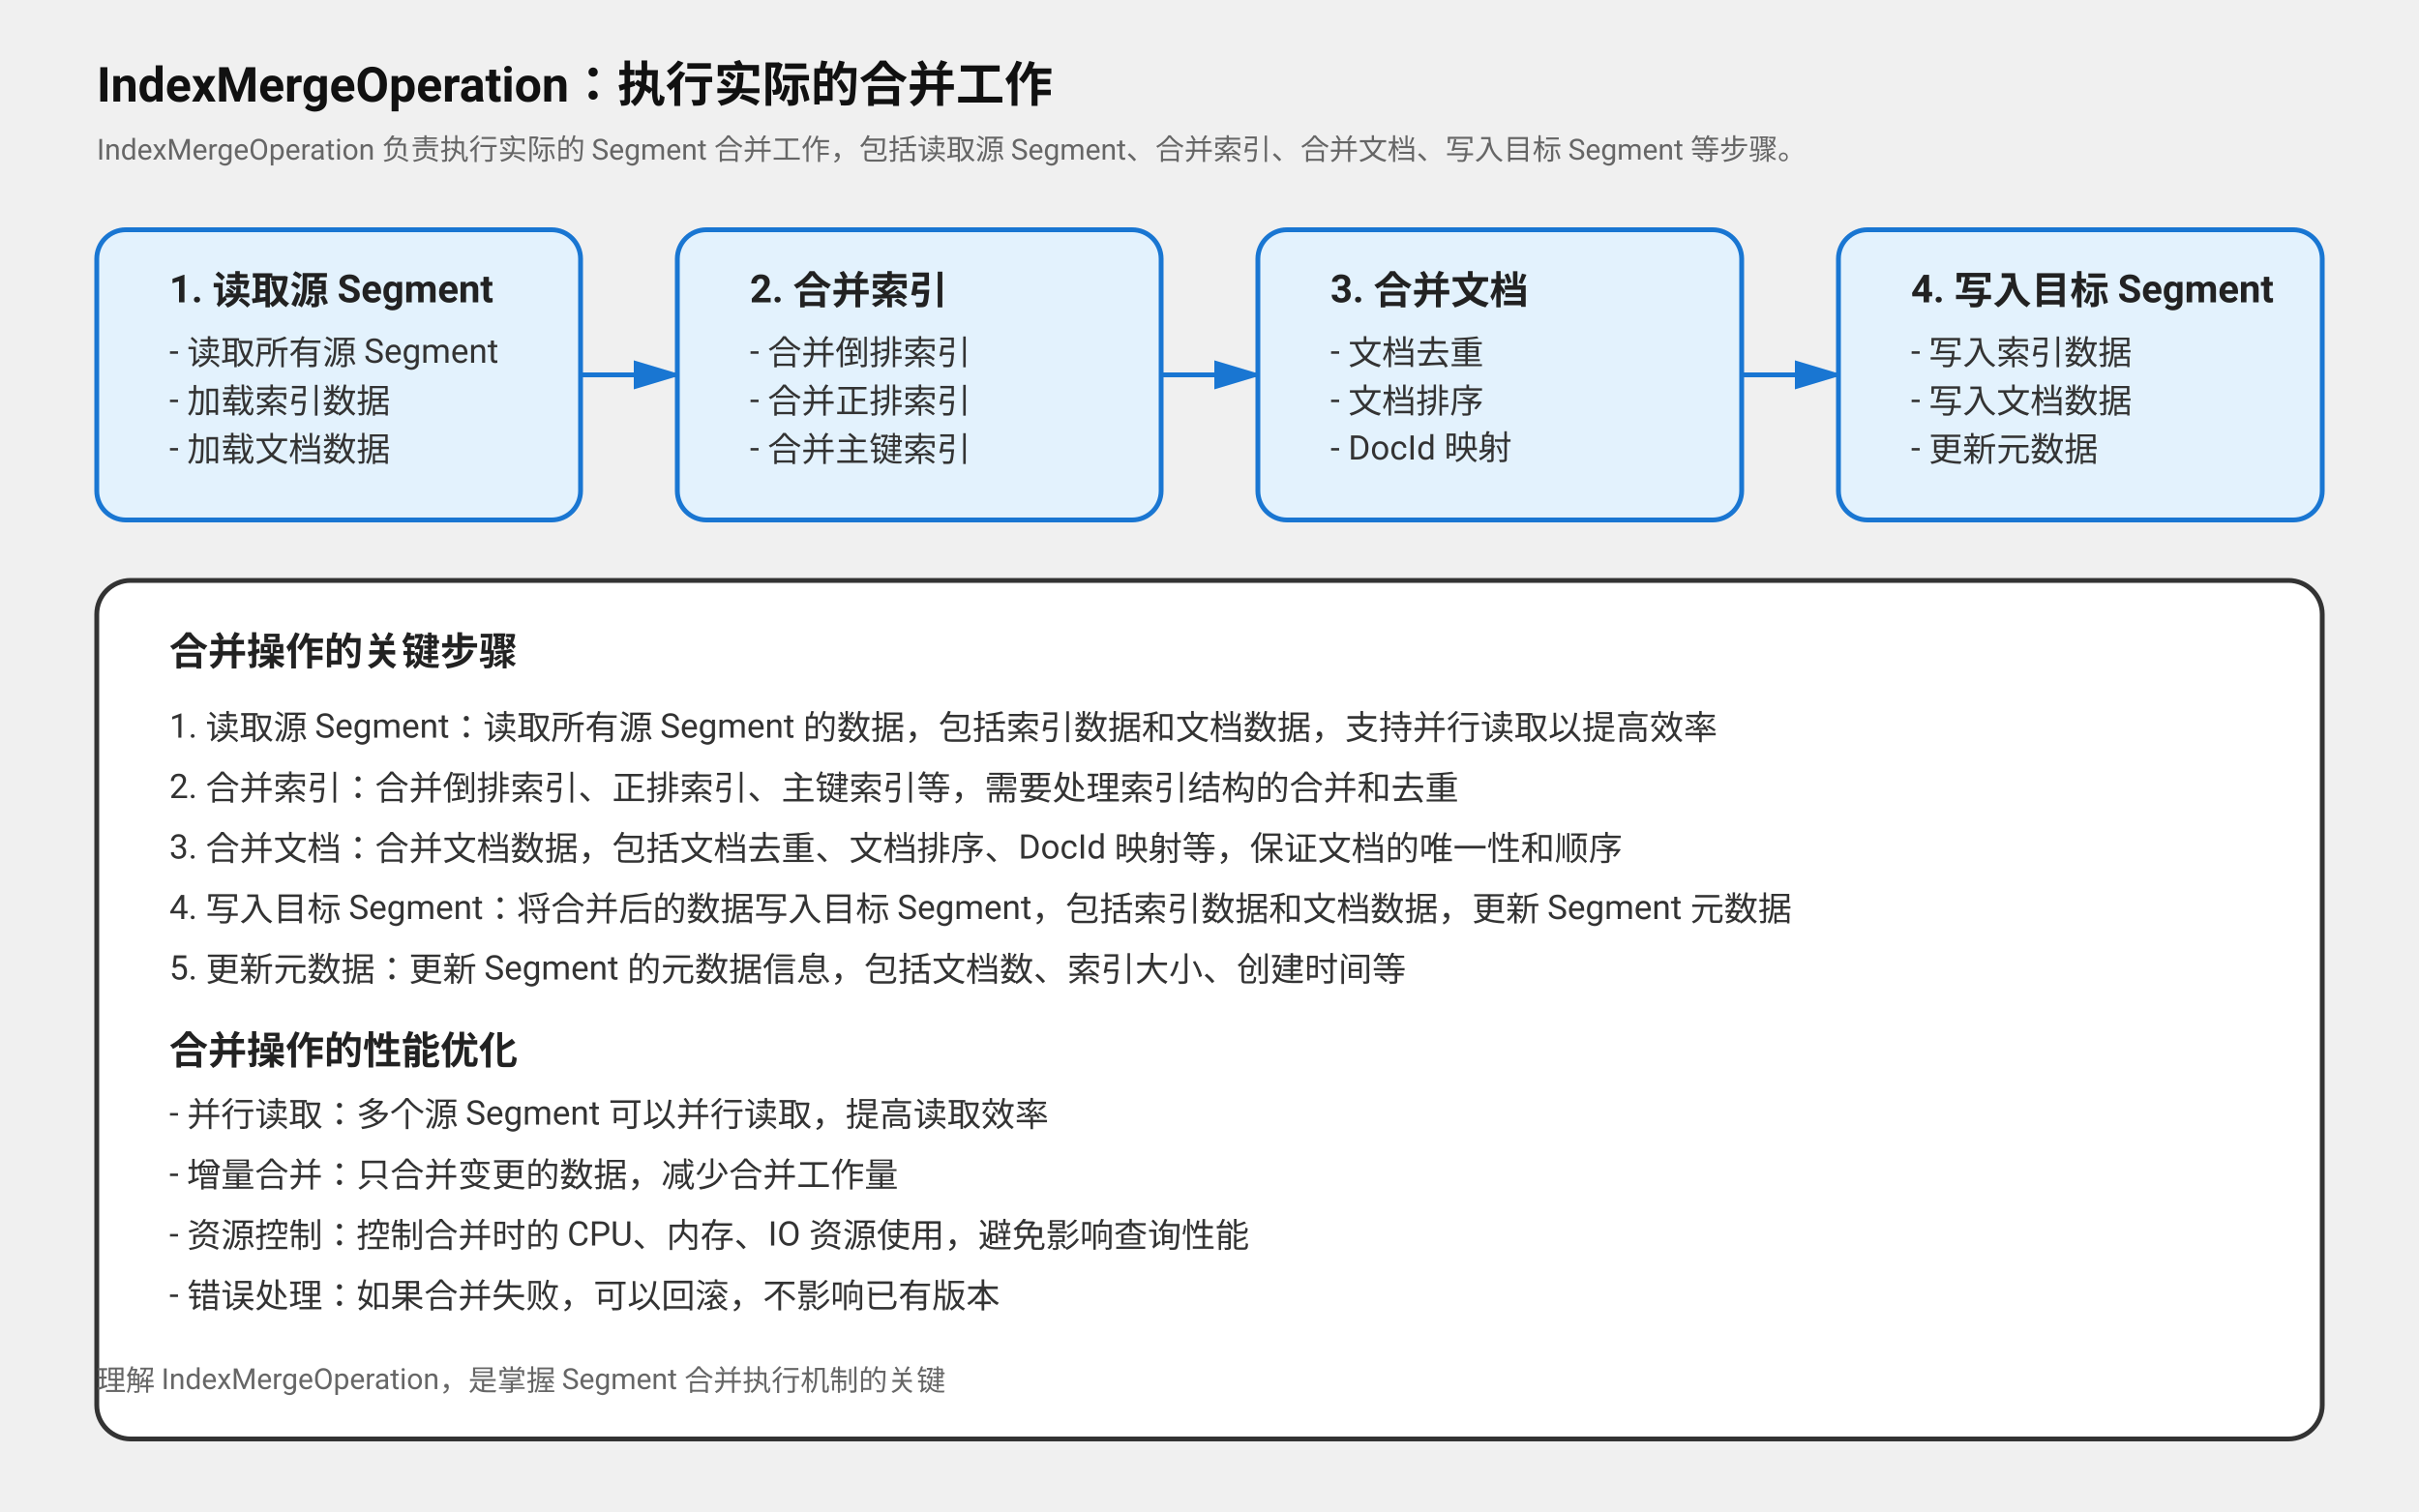
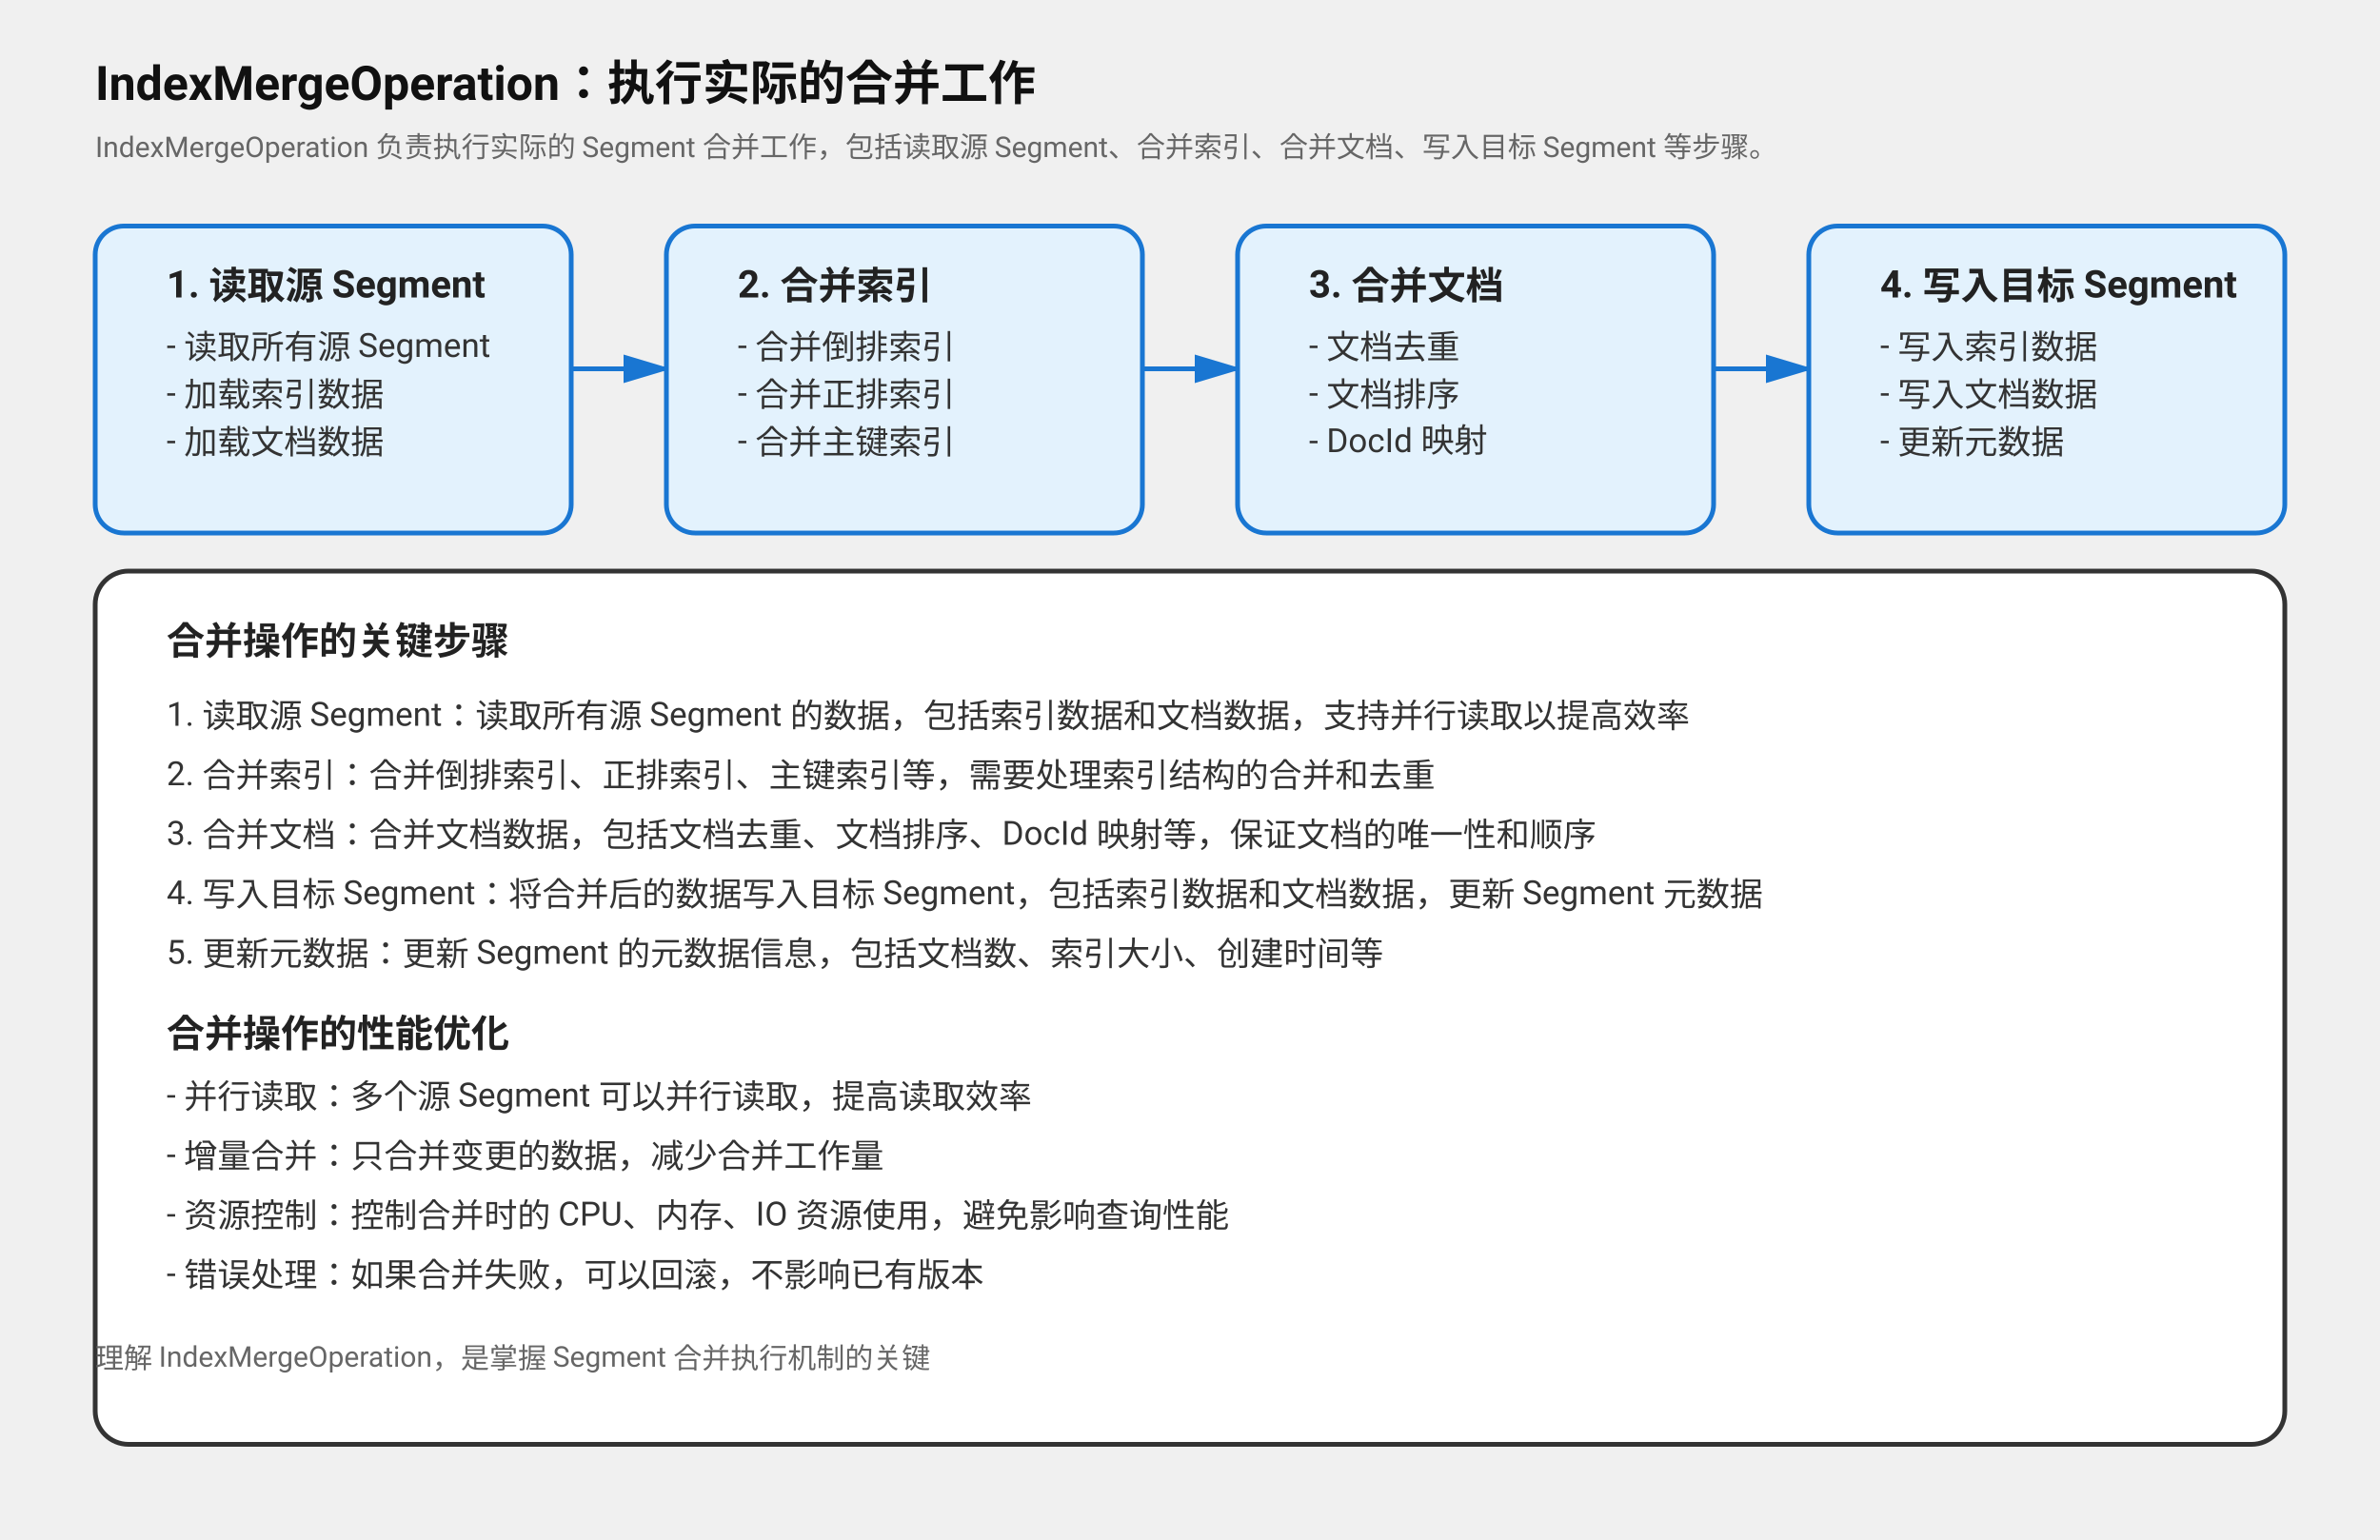
- <svg xmlns="http://www.w3.org/2000/svg" viewBox="0 0 1000 625.0">
+ <svg xmlns="http://www.w3.org/2000/svg" viewBox="0 0 1000.0 647.0">
  <defs>
    <style>
      .box{fill:#fff;stroke:#333;stroke-width:2;rx:14}
      .title{font:700 20px -apple-system,BlinkMacSystemFont,"Segoe UI",Roboto,Arial;fill:#111}
      .h{font:600 16px -apple-system,BlinkMacSystemFont,"Segoe UI",Roboto,Arial;fill:#222}
      .t{font:14px -apple-system,BlinkMacSystemFont,"Segoe UI",Roboto,Arial;fill:#333}
      .muted{font:12px -apple-system,BlinkMacSystemFont,"Segoe UI",Roboto,Arial;fill:#666}
      .step{fill:#e3f2fd;stroke:#1976d2;stroke-width:2;rx:12}
      .arrow{stroke:#1976d2;stroke-width:2;fill:none;marker-end:url(#arrowhead)}
    </style>
    <marker id="arrowhead" markerWidth="10" markerHeight="10" refX="9" refY="3" orient="auto">
      <polygon points="0 0, 10 3, 0 6" fill="#1976d2" />
    </marker>
  </defs>
  <text class="title" x="40" y="42">IndexMergeOperation：执行实际的合并工作</text>
  <text class="muted" x="40" y="66">IndexMergeOperation 负责执行实际的 Segment 合并工作，包括读取源 Segment、合并索引、合并文档、写入目标 Segment 等步骤。</text>
-   <rect class="step" x="40" y="95" width="200" height="120" />
+   <rect class="step" x="40" y="95" width="200" height="129.0" />
  <text class="h" x="70" y="125">1. 读取源 Segment</text>
  <text class="t" x="70" y="150">- 读取所有源 Segment</text>
  <text class="t" x="70" y="170">- 加载索引数据</text>
  <text class="t" x="70" y="190">- 加载文档数据</text>
  <line class="arrow" x1="240" y1="155" x2="280" y2="155" />
-   <rect class="step" x="280" y="95" width="200" height="120" />
+   <rect class="step" x="280" y="95" width="200" height="129.0" />
  <text class="h" x="310" y="125">2. 合并索引</text>
  <text class="t" x="310" y="150">- 合并倒排索引</text>
  <text class="t" x="310" y="170">- 合并正排索引</text>
  <text class="t" x="310" y="190">- 合并主键索引</text>
  <line class="arrow" x1="480" y1="155" x2="520" y2="155" />
-   <rect class="step" x="520" y="95" width="200" height="120" />
+   <rect class="step" x="520" y="95" width="200" height="129.0" />
  <text class="h" x="550" y="125">3. 合并文档</text>
  <text class="t" x="550" y="150">- 文档去重</text>
  <text class="t" x="550" y="170">- 文档排序</text>
  <text class="t" x="550" y="190">- DocId 映射</text>
  <line class="arrow" x1="720" y1="155" x2="760" y2="155" />
-   <rect class="step" x="760" y="95" width="200" height="120" />
+   <rect class="step" x="760" y="95" width="200" height="129.0" />
  <text class="h" x="790" y="125">4. 写入目标 Segment</text>
  <text class="t" x="790" y="150">- 写入索引数据</text>
  <text class="t" x="790" y="170">- 写入文档数据</text>
  <text class="t" x="790" y="190">- 更新元数据</text>
-   <rect class="box" x="40" y="240" width="920" height="355.0" />
+   <rect class="box" x="40" y="240" width="920" height="367.0" />
  <text class="h" x="70" y="275">合并操作的关键步骤</text>
  <text class="t" x="70" y="305">1. 读取源 Segment：读取所有源 Segment 的数据，包括索引数据和文档数据，支持并行读取以提高效率</text>
  <text class="t" x="70" y="330">2. 合并索引：合并倒排索引、正排索引、主键索引等，需要处理索引结构的合并和去重</text>
  <text class="t" x="70" y="355">3. 合并文档：合并文档数据，包括文档去重、文档排序、DocId 映射等，保证文档的唯一性和顺序</text>
  <text class="t" x="70" y="380">4. 写入目标 Segment：将合并后的数据写入目标 Segment，包括索引数据和文档数据，更新 Segment 元数据</text>
  <text class="t" x="70" y="405">5. 更新元数据：更新 Segment 的元数据信息，包括文档数、索引大小、创建时间等</text>
  <text class="h" x="70" y="440">合并操作的性能优化</text>
  <text class="t" x="70" y="465">- 并行读取：多个源 Segment 可以并行读取，提高读取效率</text>
  <text class="t" x="70" y="490">- 增量合并：只合并变更的数据，减少合并工作量</text>
  <text class="t" x="70" y="515">- 资源控制：控制合并时的 CPU、内存、IO 资源使用，避免影响查询性能</text>
  <text class="t" x="70" y="540">- 错误处理：如果合并失败，可以回滚，不影响已有版本</text>
  <text class="muted" x="40" y="575">理解 IndexMergeOperation，是掌握 Segment 合并执行机制的关键</text>
</svg>
